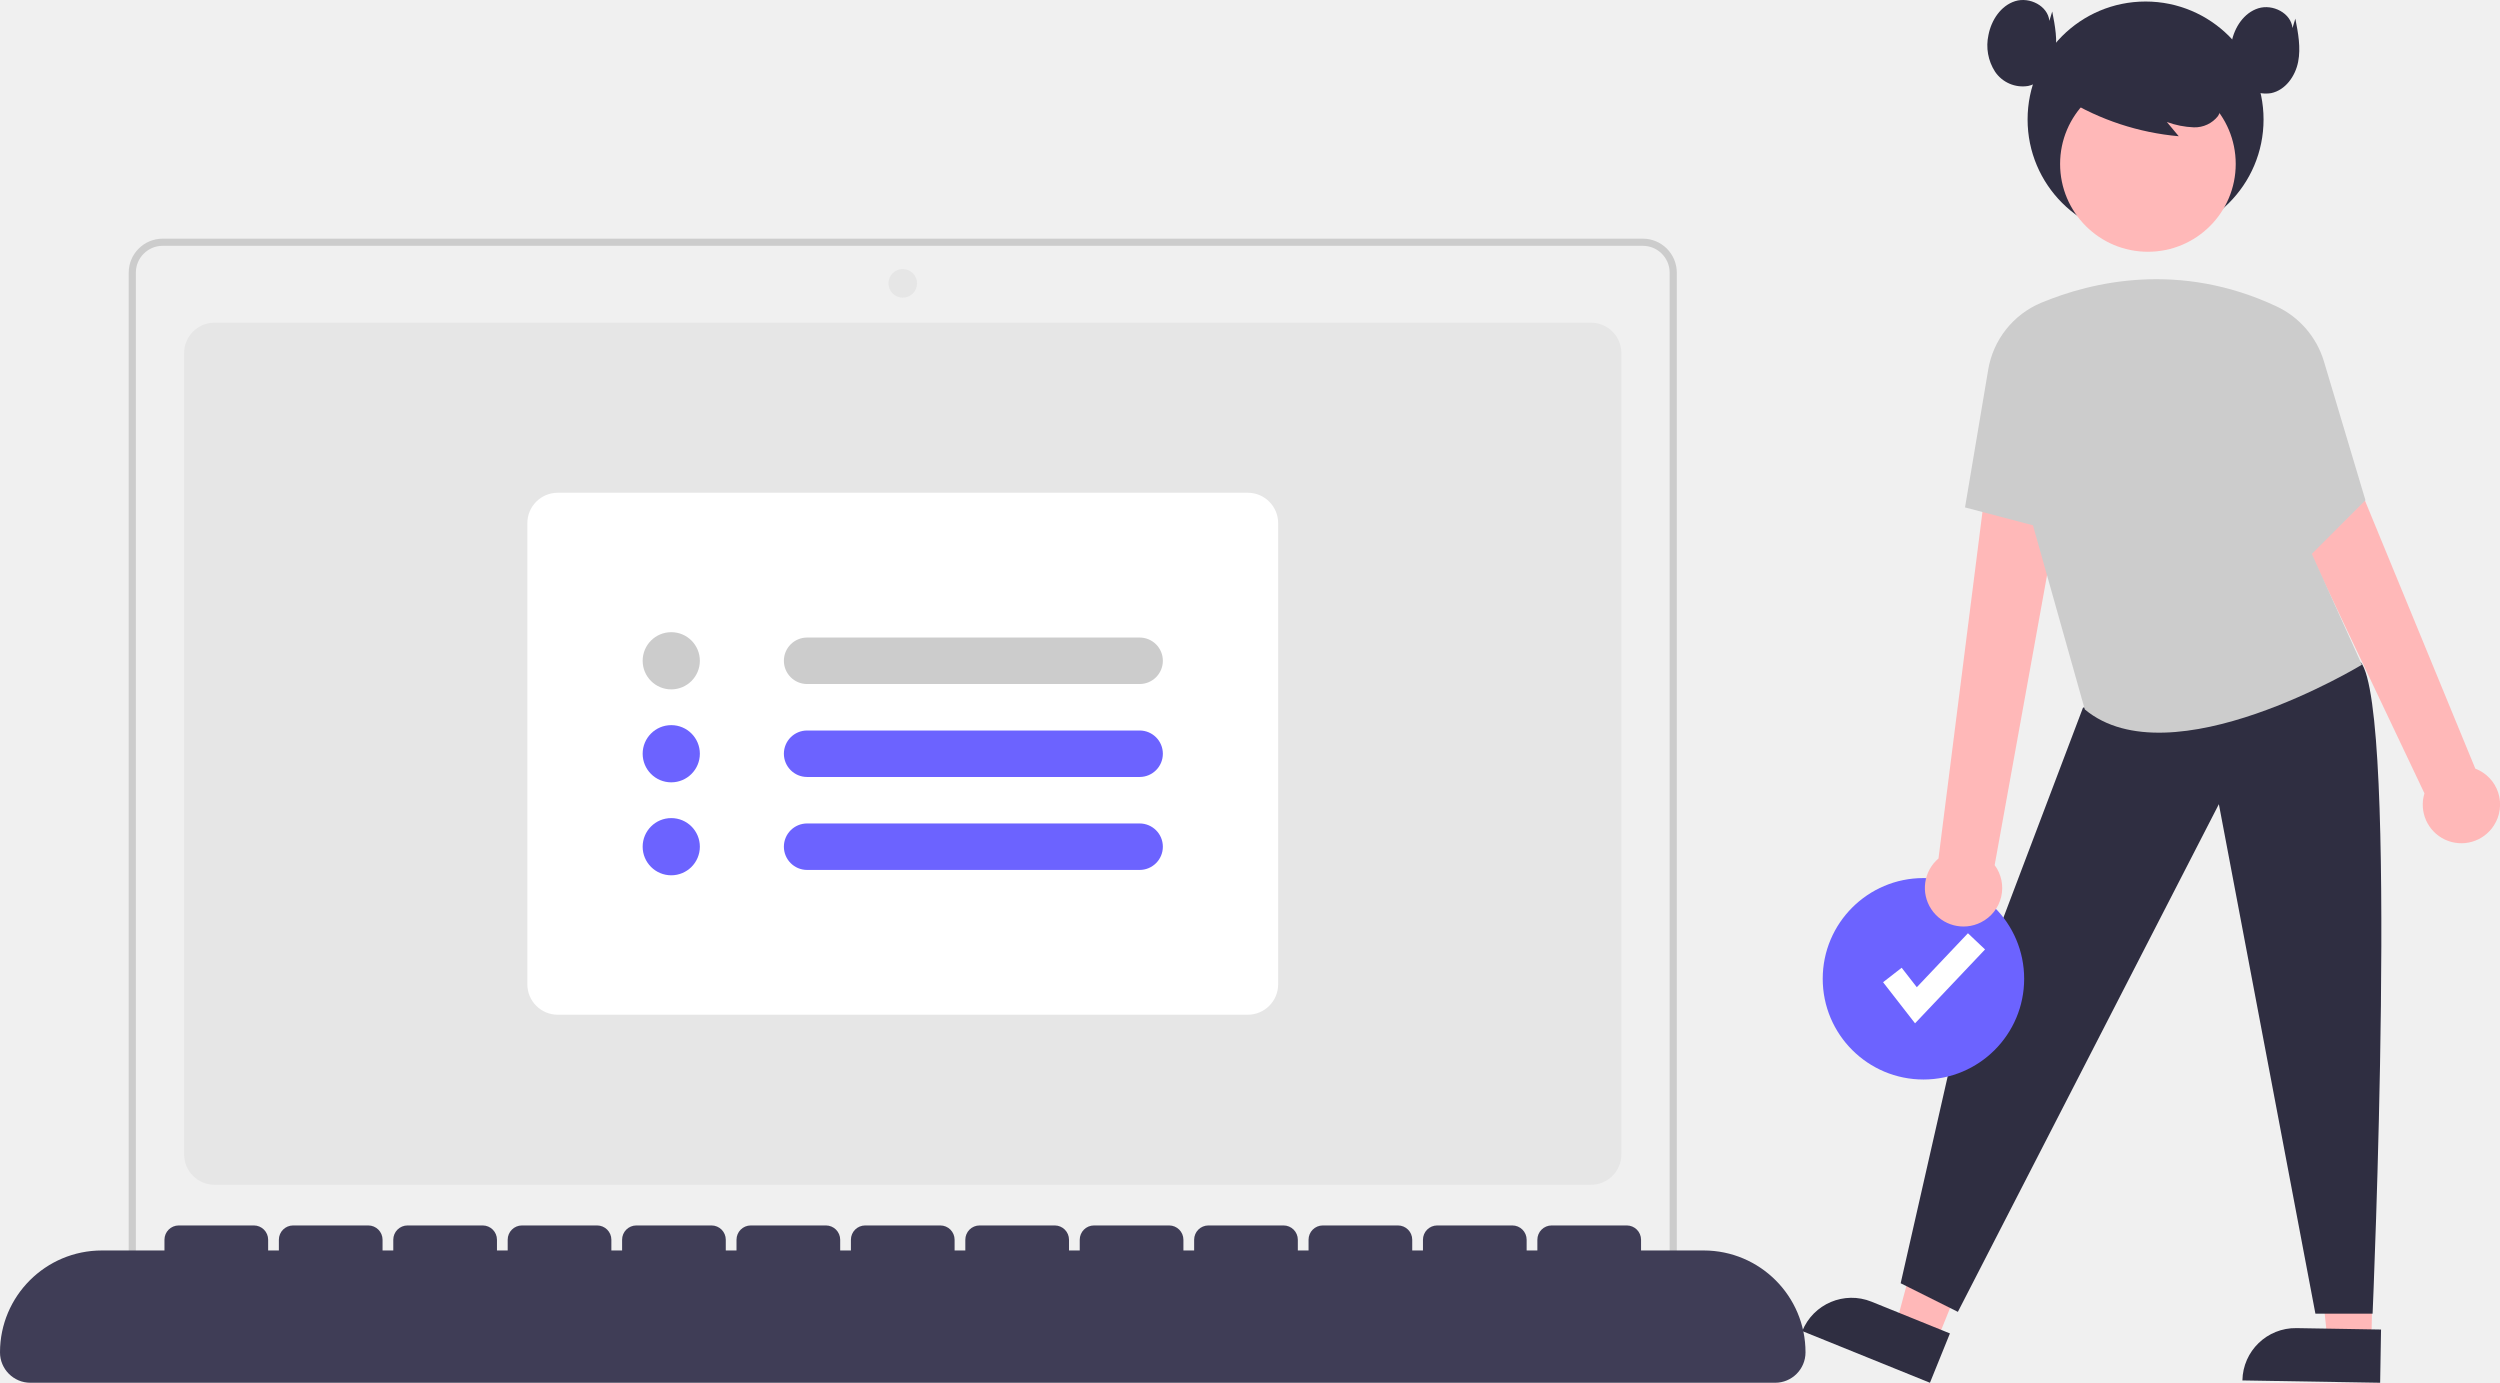
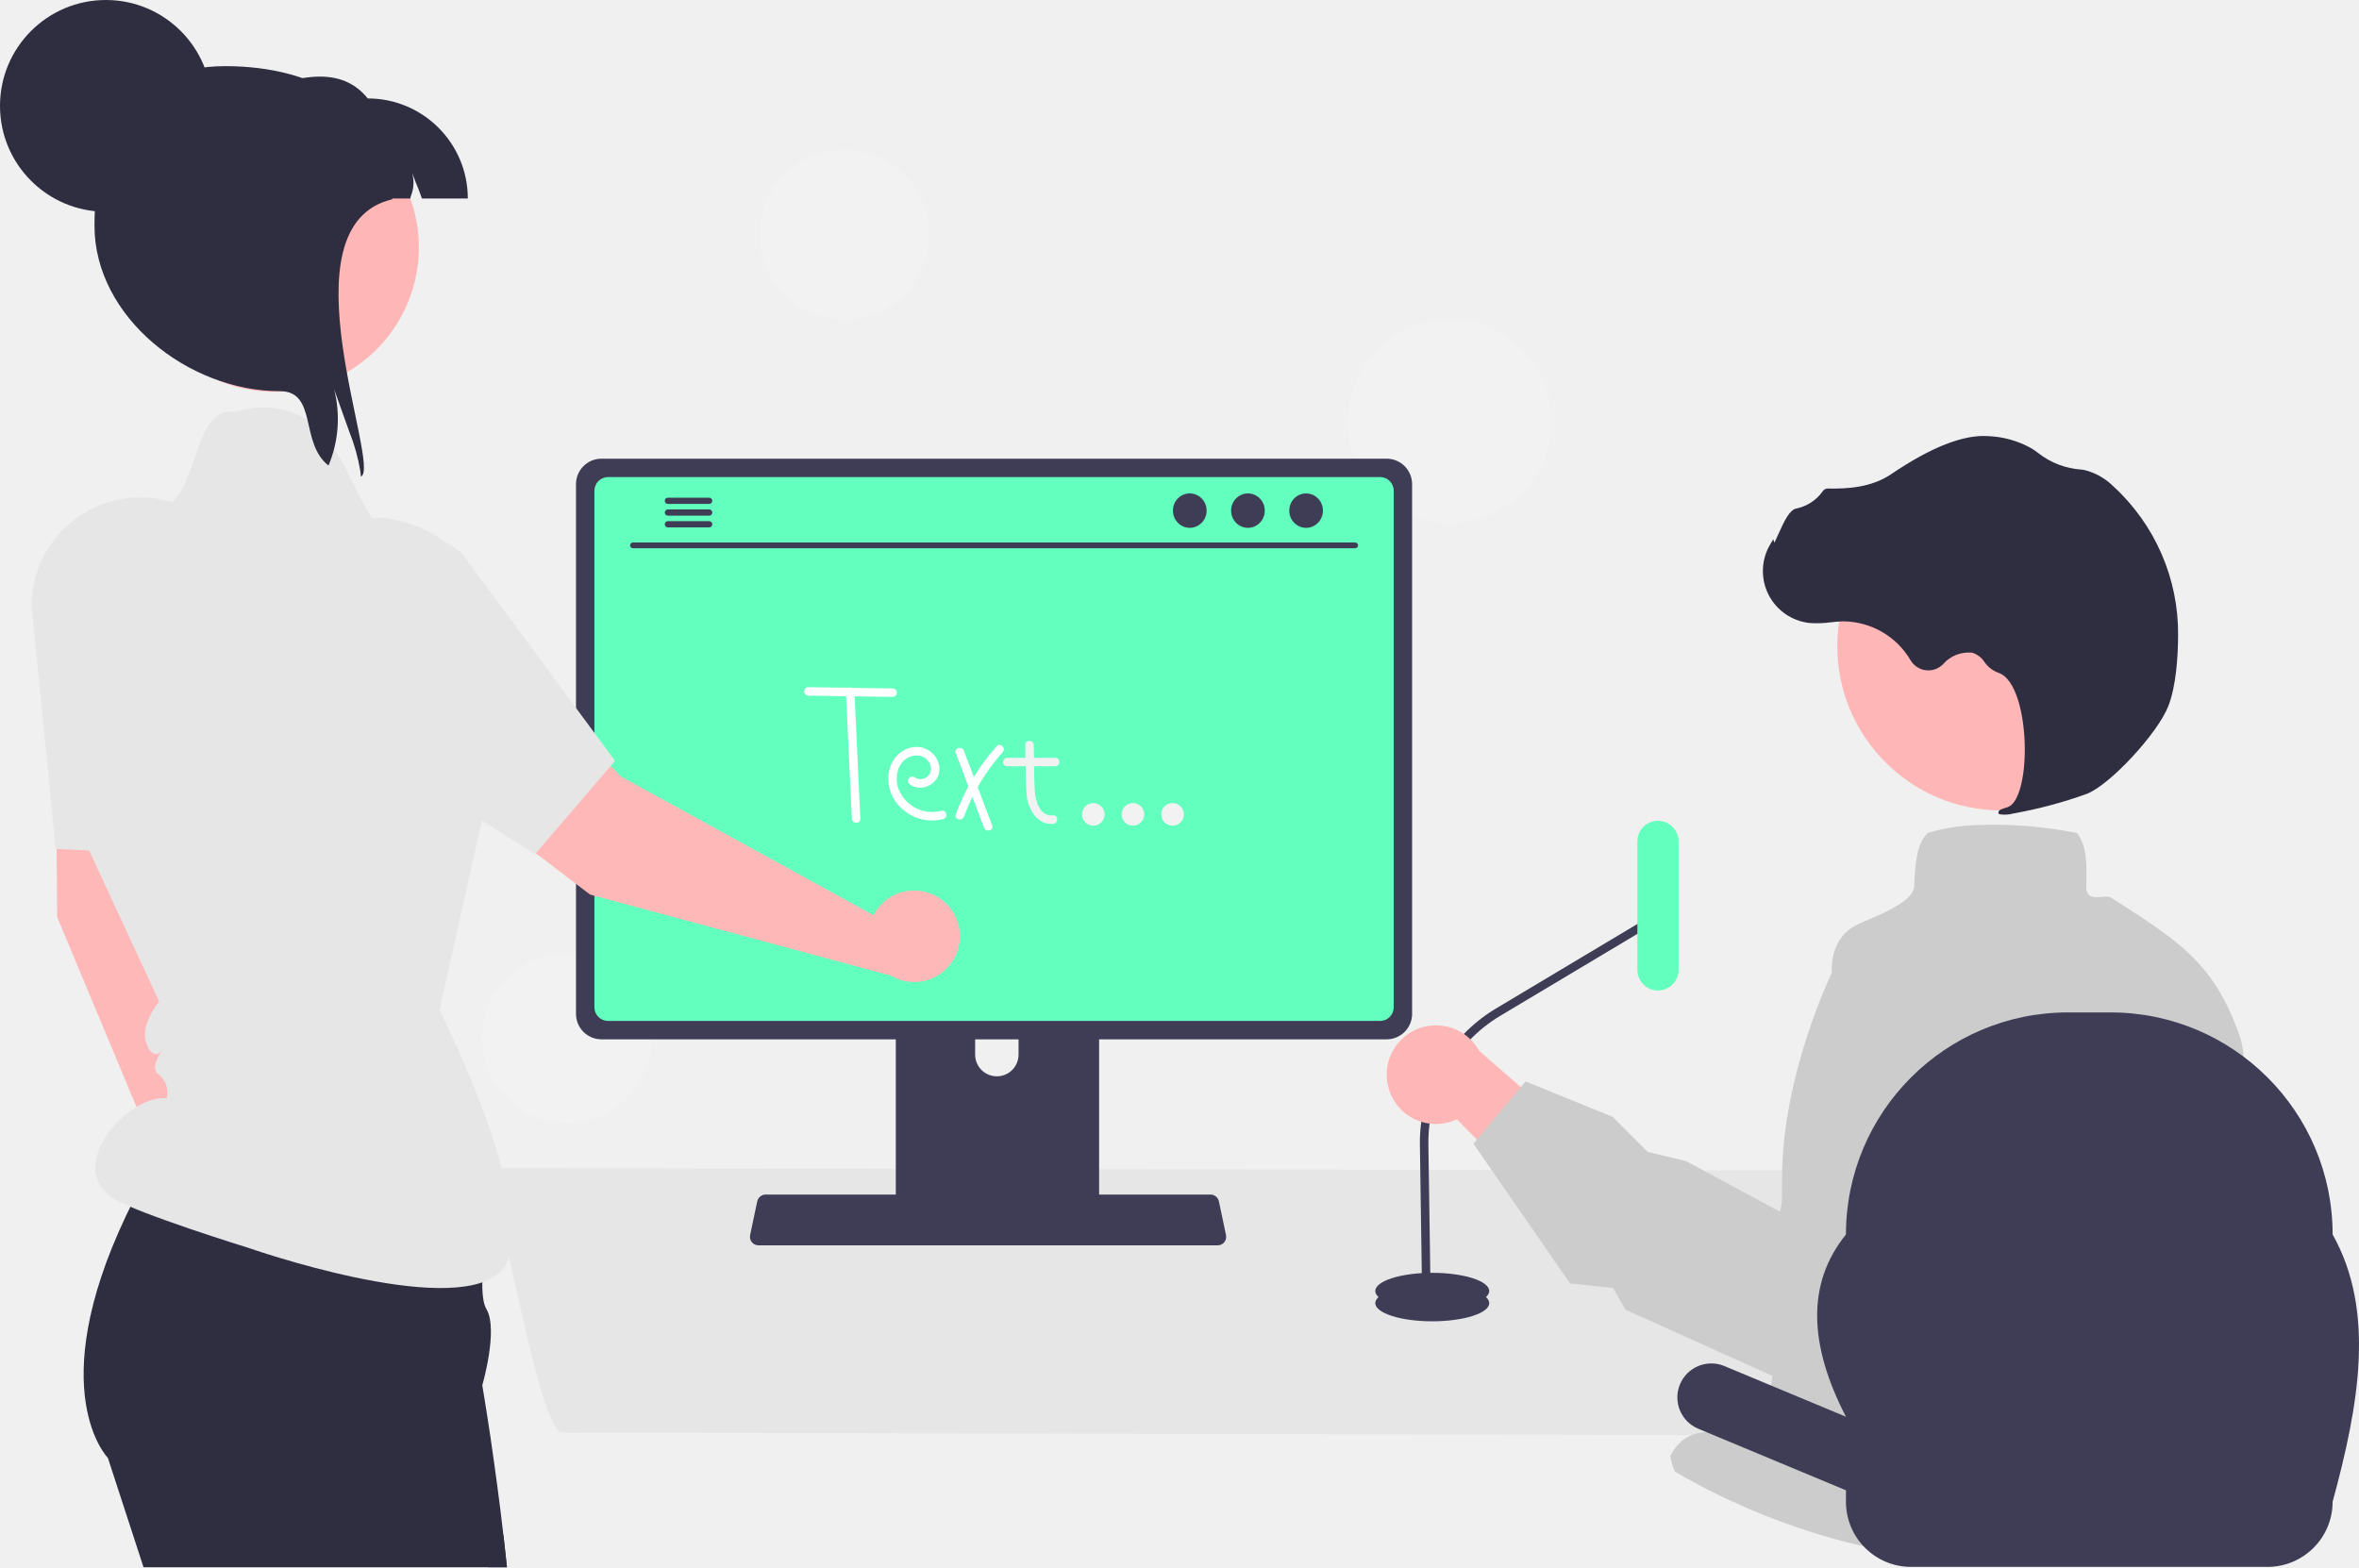
- <svg xmlns="http://www.w3.org/2000/svg" data-name="Layer 1" width="699.247" height="386.754" viewBox="0 0 699.247 386.754">
-   <path d="M736,678.632H351a8.51,8.51,0,0,1-8.5-8.5V446a8.51,8.51,0,0,1,8.5-8.5H736a8.51,8.51,0,0,1,8.5,8.5V670.132A8.51,8.51,0,0,1,736,678.632Z" transform="translate(-291 -347.2457)" fill="#e6e6e6" />
-   <path d="M760,710H327V423.5a9.511,9.511,0,0,1,9.5-9.5h414a9.511,9.511,0,0,1,9.5,9.5Zm-431-2H758V423.5a7.508,7.508,0,0,0-7.5-7.5h-414a7.508,7.508,0,0,0-7.5,7.5Z" transform="translate(-291 -347.2457)" fill="#ccc" />
-   <circle cx="252.5" cy="79.254" r="4" fill="#e6e6e6" />
-   <path d="M640,631.066H447a8.51,8.51,0,0,1-8.5-8.5v-129a8.51,8.51,0,0,1,8.5-8.5H640a8.51,8.51,0,0,1,8.5,8.5v129A8.51,8.51,0,0,1,640,631.066Z" transform="translate(-291 -347.2457)" fill="#fff" />
-   <path d="M478.75,540.066a8,8,0,1,1,8-8A8.009,8.009,0,0,1,478.75,540.066Z" transform="translate(-291 -347.2457)" fill="#ccc" />
-   <path d="M478.75,566.066a8,8,0,1,1,8-8A8.009,8.009,0,0,1,478.75,566.066Z" transform="translate(-291 -347.2457)" fill="#6c63ff" />
-   <path d="M478.75,592.066a8,8,0,1,1,8-8A8.009,8.009,0,0,1,478.75,592.066Z" transform="translate(-291 -347.2457)" fill="#6c63ff" />
-   <path d="M516.75,525.566a6.5,6.5,0,0,0,0,13h93a6.5,6.5,0,0,0,0-13Z" transform="translate(-291 -347.2457)" fill="#ccc" />
-   <path d="M516.75,551.566a6.5,6.5,0,0,0,0,13h93a6.5,6.5,0,0,0,0-13Z" transform="translate(-291 -347.2457)" fill="#6c63ff" />
-   <path d="M516.75,577.566a6.5,6.5,0,0,0,0,13h93a6.5,6.5,0,0,0,0-13Z" transform="translate(-291 -347.2457)" fill="#6c63ff" />
-   <polygon points="663.288 375.328 651.03 375.122 645.991 327.743 664.083 328.047 663.288 375.328" fill="#ffb8b8" />
-   <path d="M933.208,718.79h23.644a0,0,0,0,1,0,0v14.887a0,0,0,0,1,0,0H918.321a0,0,0,0,1,0,0v0A14.887,14.887,0,0,1,933.208,718.79Z" transform="translate(-278.665 -362.8971) rotate(0.96277)" fill="#2f2e41" />
-   <polygon points="541.641 375.216 530.277 370.616 542.612 324.594 559.384 331.384 541.641 375.216" fill="#ffb8b8" />
-   <path d="M811.361,712.428H835.005a0,0,0,0,1,0,0V727.315a0,0,0,0,1,0,0H796.474a0,0,0,0,1,0,0v0A14.887,14.887,0,0,1,811.361,712.428Z" transform="translate(38.7119 -600.7308) rotate(22.03793)" fill="#2f2e41" />
-   <path d="M873.614,545.171l-36,95-15,66,16,8,73-142,27,142.5h16s7.316-169.015-3.342-182.257Z" transform="translate(-291 -347.2457)" fill="#2f2e41" />
-   <circle cx="537.984" cy="273.766" r="28.172" fill="#6c63ff" />
-   <polygon points="535.636 286.223 526.695 274.726 531.895 270.682 536.128 276.125 550.43 261.028 555.213 265.559 535.636 286.223" fill="#fff" />
-   <circle cx="600.114" cy="33.426" r="33" fill="#2f2e41" />
-   <path d="M845.061,605.23a10.743,10.743,0,0,0,3.842-16.018l25.033-138.54-23.36-.308L833.191,587.362a10.801,10.801,0,0,0,11.87,17.868Z" transform="translate(-291 -347.2457)" fill="#ffb8b8" />
-   <path d="M988.509,578.17a10.745,10.745,0,0,0-5.166-15.94l-44.701-108.58a19.782,19.782,0,0,0-28.735-9.27h0l59.206,124.761a10.801,10.801,0,0,0,19.396,9.029Z" transform="translate(-291 -347.2457)" fill="#ffb8b8" />
-   <circle cx="600.768" cy="45.859" r="24.561" fill="#ffb8b8" />
-   <path d="M861.902,431.938c14.166-5.898,38.623-11.726,65.781.978a24.872,24.872,0,0,1,13.311,15.387l11.62,38.868-15,15,14,31s-53.5,32.5-77.5,12.5l-14.5-51.5-19-5,6.482-38.511A24.688,24.688,0,0,1,861.902,431.938Z" transform="translate(-291 -347.2457)" fill="#ccc" />
-   <path d="M868.796,374.941a73.041,73.041,0,0,0,31.599,10.412l-3.331-3.991a24.478,24.478,0,0,0,7.561,1.501,8.281,8.281,0,0,0,6.75-3.159,7.702,7.702,0,0,0,.516-7.115,14.589,14.589,0,0,0-4.589-5.739,27.323,27.323,0,0,0-25.431-4.545,16.33,16.33,0,0,0-7.595,4.872,9.236,9.236,0,0,0-1.863,8.561" transform="translate(-291 -347.2457)" fill="#2f2e41" />
-   <path d="M864.202,353.087c-.399-4.2-5.545-6.786-9.568-5.517s-6.665,5.32-7.464,9.463a13.575,13.575,0,0,0,1.831,10.248,9.339,9.339,0,0,0,9.257,4.011c3.979-.848,6.736-4.734,7.525-8.726s.006-8.107-.777-12.1" transform="translate(-291 -347.2457)" fill="#2f2e41" />
-   <path d="M932.202,355.087c-.399-4.2-5.545-6.786-9.568-5.517s-6.665,5.32-7.464,9.463a13.575,13.575,0,0,0,1.831,10.248,9.339,9.339,0,0,0,9.257,4.011c3.979-.848,6.736-4.734,7.525-8.726s.006-8.107-.777-12.1" transform="translate(-291 -347.2457)" fill="#2f2e41" />
-   <path d="M767.5,697H750v-3a4,4,0,0,0-4-4H725a4,4,0,0,0-4,4v3h-3v-3a4,4,0,0,0-4-4H693a4,4,0,0,0-4,4v3h-3v-3a4,4,0,0,0-4-4H661a4,4,0,0,0-4,4v3h-3v-3a4,4,0,0,0-4-4H629a4,4,0,0,0-4,4v3h-3v-3a4,4,0,0,0-4-4H597a4,4,0,0,0-4,4v3h-3v-3a4,4,0,0,0-4-4H565a4,4,0,0,0-4,4v3h-3v-3a4,4,0,0,0-4-4H533a4,4,0,0,0-4,4v3h-3v-3a4,4,0,0,0-4-4H501a4,4,0,0,0-4,4v3h-3v-3a4,4,0,0,0-4-4H469a4,4,0,0,0-4,4v3h-3v-3a4,4,0,0,0-4-4H437a4,4,0,0,0-4,4v3h-3v-3a4,4,0,0,0-4-4H405a4,4,0,0,0-4,4v3h-3v-3a4,4,0,0,0-4-4H373a4,4,0,0,0-4,4v3h-3v-3a4,4,0,0,0-4-4H341a4,4,0,0,0-4,4v3H319.5A28.5,28.5,0,0,0,291,725.5V725.5a8.5,8.5,0,0,0,8.5,8.5h488a8.5,8.5,0,0,0,8.5-8.5v-0A28.5,28.5,0,0,0,767.5,697Z" transform="translate(-291 -347.2457)" fill="#3f3d56" />
+ <svg xmlns="http://www.w3.org/2000/svg" data-name="Layer 1" width="833.723" height="554" viewBox="0 0 833.723 554">
+   <circle cx="512.401" cy="148.87" r="36" fill="#f2f2f2" />
+   <circle cx="298.401" cy="82.87" r="30" fill="#f2f2f2" />
+   <circle cx="200.401" cy="366.87" r="30" fill="#f2f2f2" />
+   <path d="M353.047,585.87c8.69,10.3,18.09,84.556,28.12,93.536l470.58,1c10.03-8.98,19.43-83.236,28.12-93.536Z" transform="translate(-183.1384 -173)" fill="#e6e6e6" />
+   <path d="M499.737,498.646v102.56h71.85v-102.56a3.448,3.448,0,0,0-2.43-3.3,3.175,3.175,0,0,0-1.03-.16h-64.92A3.463,3.463,0,0,0,499.737,498.646Zm28.04,35.24a7.67,7.67,0,0,1,15.34,0v11.9a7.67,7.67,0,0,1-15.34,0Z" transform="translate(-183.1384 -173)" fill="#3f3d56" />
+   <path d="M386.707,344.126v187.26a9.007,9.007,0,0,0,9,9h277.5a9.007,9.007,0,0,0,9-9V344.126a9.011,9.011,0,0,0-9-8.99h-277.5A9.012,9.012,0,0,0,386.707,344.126Z" transform="translate(-183.1384 -173)" fill="#3f3d56" />
+   <path d="M393.217,346.456v182.62a4.818,4.818,0,0,0,4.81,4.81h272.87a4.818,4.818,0,0,0,4.81-4.81v-182.62a4.82,4.82,0,0,0-4.81-4.82h-272.87A4.821,4.821,0,0,0,393.217,346.456Z" transform="translate(-183.1384 -173)" fill="#63ffbe" />
+   <path d="M448.857,612.086a2.948,2.948,0,0,0,2.32,1.11h162.34a2.987,2.987,0,0,0,2.92-3.6l-2.52-11.97a2.993,2.993,0,0,0-1.86-2.17,2.894,2.894,0,0,0-1.06-.2h-157.31a2.894,2.894,0,0,0-1.06.2,2.992,2.992,0,0,0-1.86,2.17l-2.52,11.97A2.985,2.985,0,0,0,448.857,612.086Z" transform="translate(-183.1384 -173)" fill="#3f3d56" />
+   <path d="M406.801,366.792H662.124a1.016,1.016,0,0,0,0-2.031H406.801a1.016,1.016,0,0,0,0,2.031Z" transform="translate(-183.1384 -173)" fill="#3f3d56" />
+   <ellipse cx="461.605" cy="180.495" rx="5.95" ry="6.083" fill="#3f3d56" />
+   <ellipse cx="441.049" cy="180.495" rx="5.95" ry="6.083" fill="#3f3d56" />
+   <ellipse cx="420.493" cy="180.495" rx="5.95" ry="6.083" fill="#3f3d56" />
+   <path d="M418.089,350.026a1.095,1.095,0,0,0,1.09,1.1h14.6a1.105,1.105,0,0,0,0-2.21h-14.6A1.103,1.103,0,0,0,418.089,350.026Z" transform="translate(-183.1384 -173)" fill="#3f3d56" />
+   <path d="M418.089,354.176a1.095,1.095,0,0,0,1.09,1.1h14.6a1.105,1.105,0,0,0,0-2.21h-14.6A1.103,1.103,0,0,0,418.089,354.176Z" transform="translate(-183.1384 -173)" fill="#3f3d56" />
+   <path d="M418.089,358.316a1.103,1.103,0,0,0,1.09,1.11h14.6a1.105,1.105,0,0,0,0-2.21h-14.6A1.095,1.095,0,0,0,418.089,358.316Z" transform="translate(-183.1384 -173)" fill="#3f3d56" />
+   <path d="M979.081,565.196c-.02-.05-.03-.09-.05-.13a26.641,26.641,0,0,0-1.35-3.04c-2.91-5.47.17-13.87-3.11-23.15-5.3-15.04-11.76-23.91-21.23-31.86-.28-.24-.56-.47-.85-.71l-.01-.01c-6.32-5.19-13.94-10.04-23.4-16.08-1.97-1.26-8.78,2.38-8.62-3.86.18-6.93.37-14.11-3.03-18.59l-.22-.29-.35-.09a150.437,150.437,0,0,0-35.42-2.73h-.01a69.659,69.659,0,0,0-14.93,2.19c-.36.1-.72.2-1.07.32-.27.07-.54.16-.81.25l-.22.08-.17.16c-3.29,3.29-4.05,9.19-4.41,15.34v.01q-.105,1.68-.18,3.36c-.28,5.98-14.71,10.81-20.21,13.52-10.33,5.1-8.772,16.984-8.892,16.984,0,0-17.368,35.656-17.578,71.766q-.015,3.015-.04,6.06c-.12,16.82-.44,33.93-1.7,49.52-.55,6.7-1.26,13.11-2.21,19.1-4.62,29.17-25.55,4.95-35.56,24.36a24.526,24.526,0,0,0,1.65,5.55c1.15.68,2.33,1.34,3.5,2q7.785,4.335,15.86,8.09c.3.14.6.28.9.41a236.735,236.735,0,0,0,30.46,11.62c2.03.62,4.06,1.21,6.11,1.77a233.586,233.586,0,0,0,55.61,8.33,1.701,1.701,0,0,1,.23-.01,288.585,288.585,0,0,0,65.84-9.49q.45-.12.9-.24c1.41-.38,2.81-.76,4.21-1.16a287.281,287.281,0,0,0,36.3-13.02,9.235,9.235,0,0,0,.13,1.31,3.03,3.03,0,0,0,.06.42c.02-.16.04-.32.05-.48.06-.47.11-.95.16-1.43C1001.541,641.666,988.831,590.996,979.081,565.196Z" transform="translate(-183.1384 -173)" fill="#ccc" />
+   <circle cx="707.419" cy="228.403" r="58.071" fill="#ffb6b6" />
+   <path d="M894.856,460.52a157.933,157.933,0,0,0,26.012-6.98c8.303-3.442,24.882-21.382,28.612-30.961h0c2.771-7.117,3.405-17.511,3.449-24.976A70.601,70.601,0,0,0,930.092,344.95a22.305,22.305,0,0,0-10.313-5.825c-.341-.062-.688-.108-1.036-.138A27.52,27.52,0,0,1,903.686,333.29a22.698,22.698,0,0,0-2.682-1.864,33.899,33.899,0,0,0-15.24-4.266c-8.683-.601-20.198,3.918-34.226,13.437-7.047,4.783-15.686,5.232-22.427,5.088a2.156,2.156,0,0,0-1.859,1.071,15.22,15.22,0,0,1-9.365,6.025c-2.292.552-4.094,4.225-6.212,8.97-.481,1.077-1.041,2.334-1.47,3.116l-.327-1.278-1.027,1.696a18.469,18.469,0,0,0,13.938,27.94,36.019,36.019,0,0,0,7.331-.252c1.481-.153,3.012-.31,4.504-.341a27.845,27.845,0,0,1,23.765,13.779,7.282,7.282,0,0,0,11.464,1.369,12.031,12.031,0,0,1,10.379-4.056,7.987,7.987,0,0,1,4.231,3.256,10.408,10.408,0,0,0,4.758,3.768c6.447,1.879,9.457,15.181,9.526,26.746.066,11.147-2.428,19.706-6.065,20.814-2.8.852-3.087,1.119-3.196,1.665l-.097.488.403.361A11.892,11.892,0,0,0,894.856,460.52Z" transform="translate(-183.1384 -173)" fill="#2f2e41" />
+   <ellipse cx="506.191" cy="460.631" rx="20.132" ry="6.425" fill="#3f3d56" />
+   <ellipse cx="506.191" cy="456.347" rx="20.132" ry="6.425" fill="#3f3d56" />
+   <path d="M685.79,633.653l3-.045L687.962,577.59a52.258,52.258,0,0,1,25.369-45.5l57.259-34.226-1.539-2.575-57.259,34.227A55.265,55.265,0,0,0,684.962,577.635Z" transform="translate(-183.1384 -173)" fill="#3f3d56" />
+   <rect x="761.822" y="463.149" width="14.564" height="59.969" rx="7.282" transform="translate(1355.07 813.2659) rotate(180)" fill="#63ffbe" />
+   <path d="M673.875,557.553A17.324,17.324,0,0,0,698.019,568.633l43.183,43.879,6.682-31.286-42.032-36.872a17.418,17.418,0,0,0-31.976,13.199Z" transform="translate(-183.1384 -173)" fill="#ffb6b6" />
+   <path d="M899.44,511.735l-.274-.153-31.487-10.828a29.807,29.807,0,0,0-24.414,2.267,29.215,29.215,0,0,0-4.791,3.388l-.01.001a29.804,29.804,0,0,0-9.678,16.405l-16.538,78.518L778.996,583.413l-13.55-3.236-12.334-12.378-30.801-12.541-1.71,2.041-15.498,18.525-1.217,1.456L738.011,626.649l15.296,1.665,4.285,7.623.303.139,12.54,5.652,53.482,24.095,25.899-19.821,4.053-3.111c33.506-31.043,49.169-56.014,55.708-75.034,3.461-10.047,4.372-18.418,4.029-25.167C912.54,521.833,899.971,512.134,899.44,511.735Z" transform="translate(-183.1384 -173)" fill="#ccc" />
+   <path d="M929.04,530.87H914.039A78.5,78.5,0,0,0,835.539,609.37c-13.993,17.304-13.136,39.033,0,64.42L792.544,655.865a12,12,0,0,0-9.235,22.152l52.231,21.775v4.054a23.024,23.024,0,0,0,23.024,23.024H984.516a23.024,23.024,0,0,0,23.024-23.024c9.338-34.258,15.182-67.481,0-94.477A78.5,78.5,0,0,0,929.04,530.87Z" transform="translate(-183.1384 -173)" fill="#3f3d56" />
+   <circle cx="386.401" cy="287.87" r="4" fill="#f2f2f2" />
+   <circle cx="400.401" cy="287.87" r="4" fill="#f2f2f2" />
+   <circle cx="414.401" cy="287.87" r="4" fill="#f2f2f2" />
+   <path d="M468.8,418.905l29.857.445a1.501,1.501,0,0,0,0-3l-29.857-.445a1.501,1.501,0,0,0,0,3Z" transform="translate(-183.1384 -173)" fill="#fff" />
+   <path d="M504.772,450.301c3.533,2.727,9.213.341,10.199-3.872,1.149-4.909-3.138-9.529-8.004-9.422-5.411.118-9.236,4.67-9.822,9.792a14.23,14.23,0,0,0,5.136,12.375,15.574,15.574,0,0,0,14.257,3.331c1.848-.545,1.061-3.441-.798-2.893a12.717,12.717,0,0,1-15.334-8.589c-.941-3.538-.052-7.957,3.246-9.982,2.964-1.82,7.161-1.159,8.291,2.487a3.683,3.683,0,0,1-5.657,4.183,1.51,1.51,0,0,0-2.052.538,1.537,1.537,0,0,0,.538,2.052Z" transform="translate(-183.1384 -173)" fill="#fff" />
+   <path d="M535.38,436.763a74.185,74.185,0,0,0-8.058,10.876l-3.506-9.266c-.677-1.789-3.578-1.013-2.893.798q2.235,5.908,4.47,11.816a74.684,74.684,0,0,0-4.439,9.859c-.664,1.816,2.235,2.599,2.893.797a69.899,69.899,0,0,1,2.967-6.9q2.047,5.412,4.095,10.824c.677,1.789,3.578,1.013,2.893-.798q-2.562-6.772-5.124-13.545a70.567,70.567,0,0,1,8.823-12.34C538.785,437.449,536.67,435.32,535.38,436.763Z" transform="translate(-183.1384 -173)" fill="#fff" />
+   <path d="M482.107,417.44l2.098,44.967c.09,1.922,3.09,1.933,3,0l-2.098-44.967c-.09-1.922-3.09-1.933-3,0Z" transform="translate(-183.1384 -173)" fill="#fff" />
+   <path d="M556.106,440.87H548.55c-.019-1.518-.039-3.036-.07-4.552-.039-1.928-3.039-1.934-3,0q.046,2.276.092,4.552h-6.474a1.501,1.501,0,0,0,0,3h6.534q.019.957.039,1.913a77.35,77.35,0,0,0,.379,8.84c.64,4.715,3.836,10.074,9.297,9.611,1.91-.162,1.927-3.163,0-3-4.928.418-6.343-5.373-6.528-9.164-.133-2.729-.191-5.464-.23-8.2h7.517A1.501,1.501,0,0,0,556.106,440.87Z" transform="translate(-183.1384 -173)" fill="#f2f2f2" />
+   <path d="M261.81,580.591a16.224,16.224,0,0,0-2.897.273L243.011,480.198l15.93-96.91a24.408,24.408,0,0,0-47.382-11.24v0a192.563,192.563,0,0,0-8.759,59.054l.556,66.091L245.748,598.695a16.181,16.181,0,1,0,16.062-18.104Z" transform="translate(-183.1384 -173)" fill="#ffb8b8" />
+   <path d="M232.687,348.81A38.454,38.454,0,0,0,194.297,387.2l7.8,78.8.7,7.06.36.021,27.39,1.36h.01l13.29.659,2.28.11L248.737,466l22.34-78.8A38.432,38.432,0,0,0,232.687,348.81Z" transform="translate(-183.1384 -173)" fill="#e6e6e6" />
+   <path d="M233.867,727l-12.6-38.66s-23.1-23.49,6.53-85.85c.65-1.38,1.33-2.771,2.04-4.19q1.86-3.735,3.98-7.66c2.14-3.8,4.31-7.729,6.76-11.79l2.24.4,2.12.37,7.25,1.28h.01l104.99,18.5s-1.93,8.619-2.97,17.869c-.83,7.591-1.1,15.271.86,18.521,4.24,7.26-1.49,26.88-1.49,26.88s.32,1.9.86,5.26v.011c.53,3.27,1.27,7.909,2.11,13.529q.06.57.15,1.141c1.33,9.1,2.92,20.59,4.34,32.939.44,3.75.86,7.58,1.26,11.45Z" transform="translate(-183.1384 -173)" fill="#2f2e41" />
+   <path d="M203.942,369.193a22.683,22.683,0,0,1,16.341-14.397,50.92,50.92,0,0,1,16.943-1.852c16.72.659,12.504-36.8,29.06-34.374,0,0,15.583-5.561,27.776,4.629,11.076,9.258,18.712,34.436,21.555,33.004.604-.299,2.055-.267,4.085.002,23.723,3.149,40.795,24.43,39.385,48.32l-1.205,20.422s8.518,12.823-3.842,35.46L338.467,530s38.961,77.168,21,93-88.384-8.854-88.384-8.854-39.492-12.208-47.82-17.499c-17.593-11.177,4.893-36.661,18.795-35.46a8.102,8.102,0,0,0-2.546-8.101c-3.842-2.454.463-8.009.787-8.518-.37.37-3.287,3.426-5.509-3.009s4.629-14.536,4.629-14.536l-19.35-41.663-15.23-32.914-1.852-3.796,3.177-20.479-.297-.615a65.581,65.581,0,0,1-4.224-45.304C203.109,376.69,204.165,371.623,203.942,369.193Z" transform="translate(-183.1384 -173)" fill="#e6e6e6" />
+   <path d="M362.307,727h-6.68c1.85-3.97,3.68-7.82,5.42-11.45C361.487,719.3,361.907,723.13,362.307,727Z" transform="translate(-183.1384 -173)" fill="#2f2e41" />
+   <path d="M493.429,494.054a16.225,16.225,0,0,0-1.558,2.458L402.541,447.455l-66.872-71.927A24.408,24.408,0,0,0,297.773,406.11l0.0 0a192.563,192.563,0,0,0,41.33,43.08l52.597,40.023,106.209,28.624a16.181,16.181,0,1,0-4.481-23.784Z" transform="translate(-183.1384 -173)" fill="#ffb8b8" />
+   <path d="M372.513,474.609l26.518-30.933,1.477-1.73L346.19,368.336a37.449,37.449,0,0,0-7.618-4.592l-.007-.007A38.383,38.383,0,0,0,299.185,429.03L315.038,438.971l57.237,35.91Z" transform="translate(-183.1384 -173)" fill="#e6e6e6" />
+   <path d="M324.918,284.909a51.094,51.094,0,1,1,2.596-43.529c.234.585.444,1.169.655,1.778A51.025,51.025,0,0,1,324.918,284.909Z" transform="translate(-183.1384 -173)" fill="#ffb6b6" />
+   <path d="M332.262,243.159c-2.199-6.152-1.24-2.947-3.462-9.075,1.45,5.426-.842,8.467-.632,9.075H267.332V207.793c17.823-7.064,35.249-13.075,45.774,0a35.367,35.367,0,0,1,35.366,35.366Z" transform="translate(-183.1384 -173)" fill="#2f2e41" />
+   <path d="M310.697,341.466c-.047-.655-.117-1.333-.211-1.988a68.878,68.878,0,0,0-3.953-14.034c-1.754-4.935-3.532-9.894-5.309-14.829a42.457,42.457,0,0,1-1.988,26.945c-10.268-7.999-3.789-26.29-17.215-26.29-32.278,0-65.492-26.173-65.492-58.475,0-32.278,13.847-56.416,46.125-56.416,32.302,0,58.498,14.782,59.13,47.061C282.021,252.795,318.205,338.192,310.697,341.466Z" transform="translate(-183.1384 -173)" fill="#2f2e41" />
+   <circle cx="37.424" cy="37.424" r="37.424" fill="#2f2e41" />
</svg>
